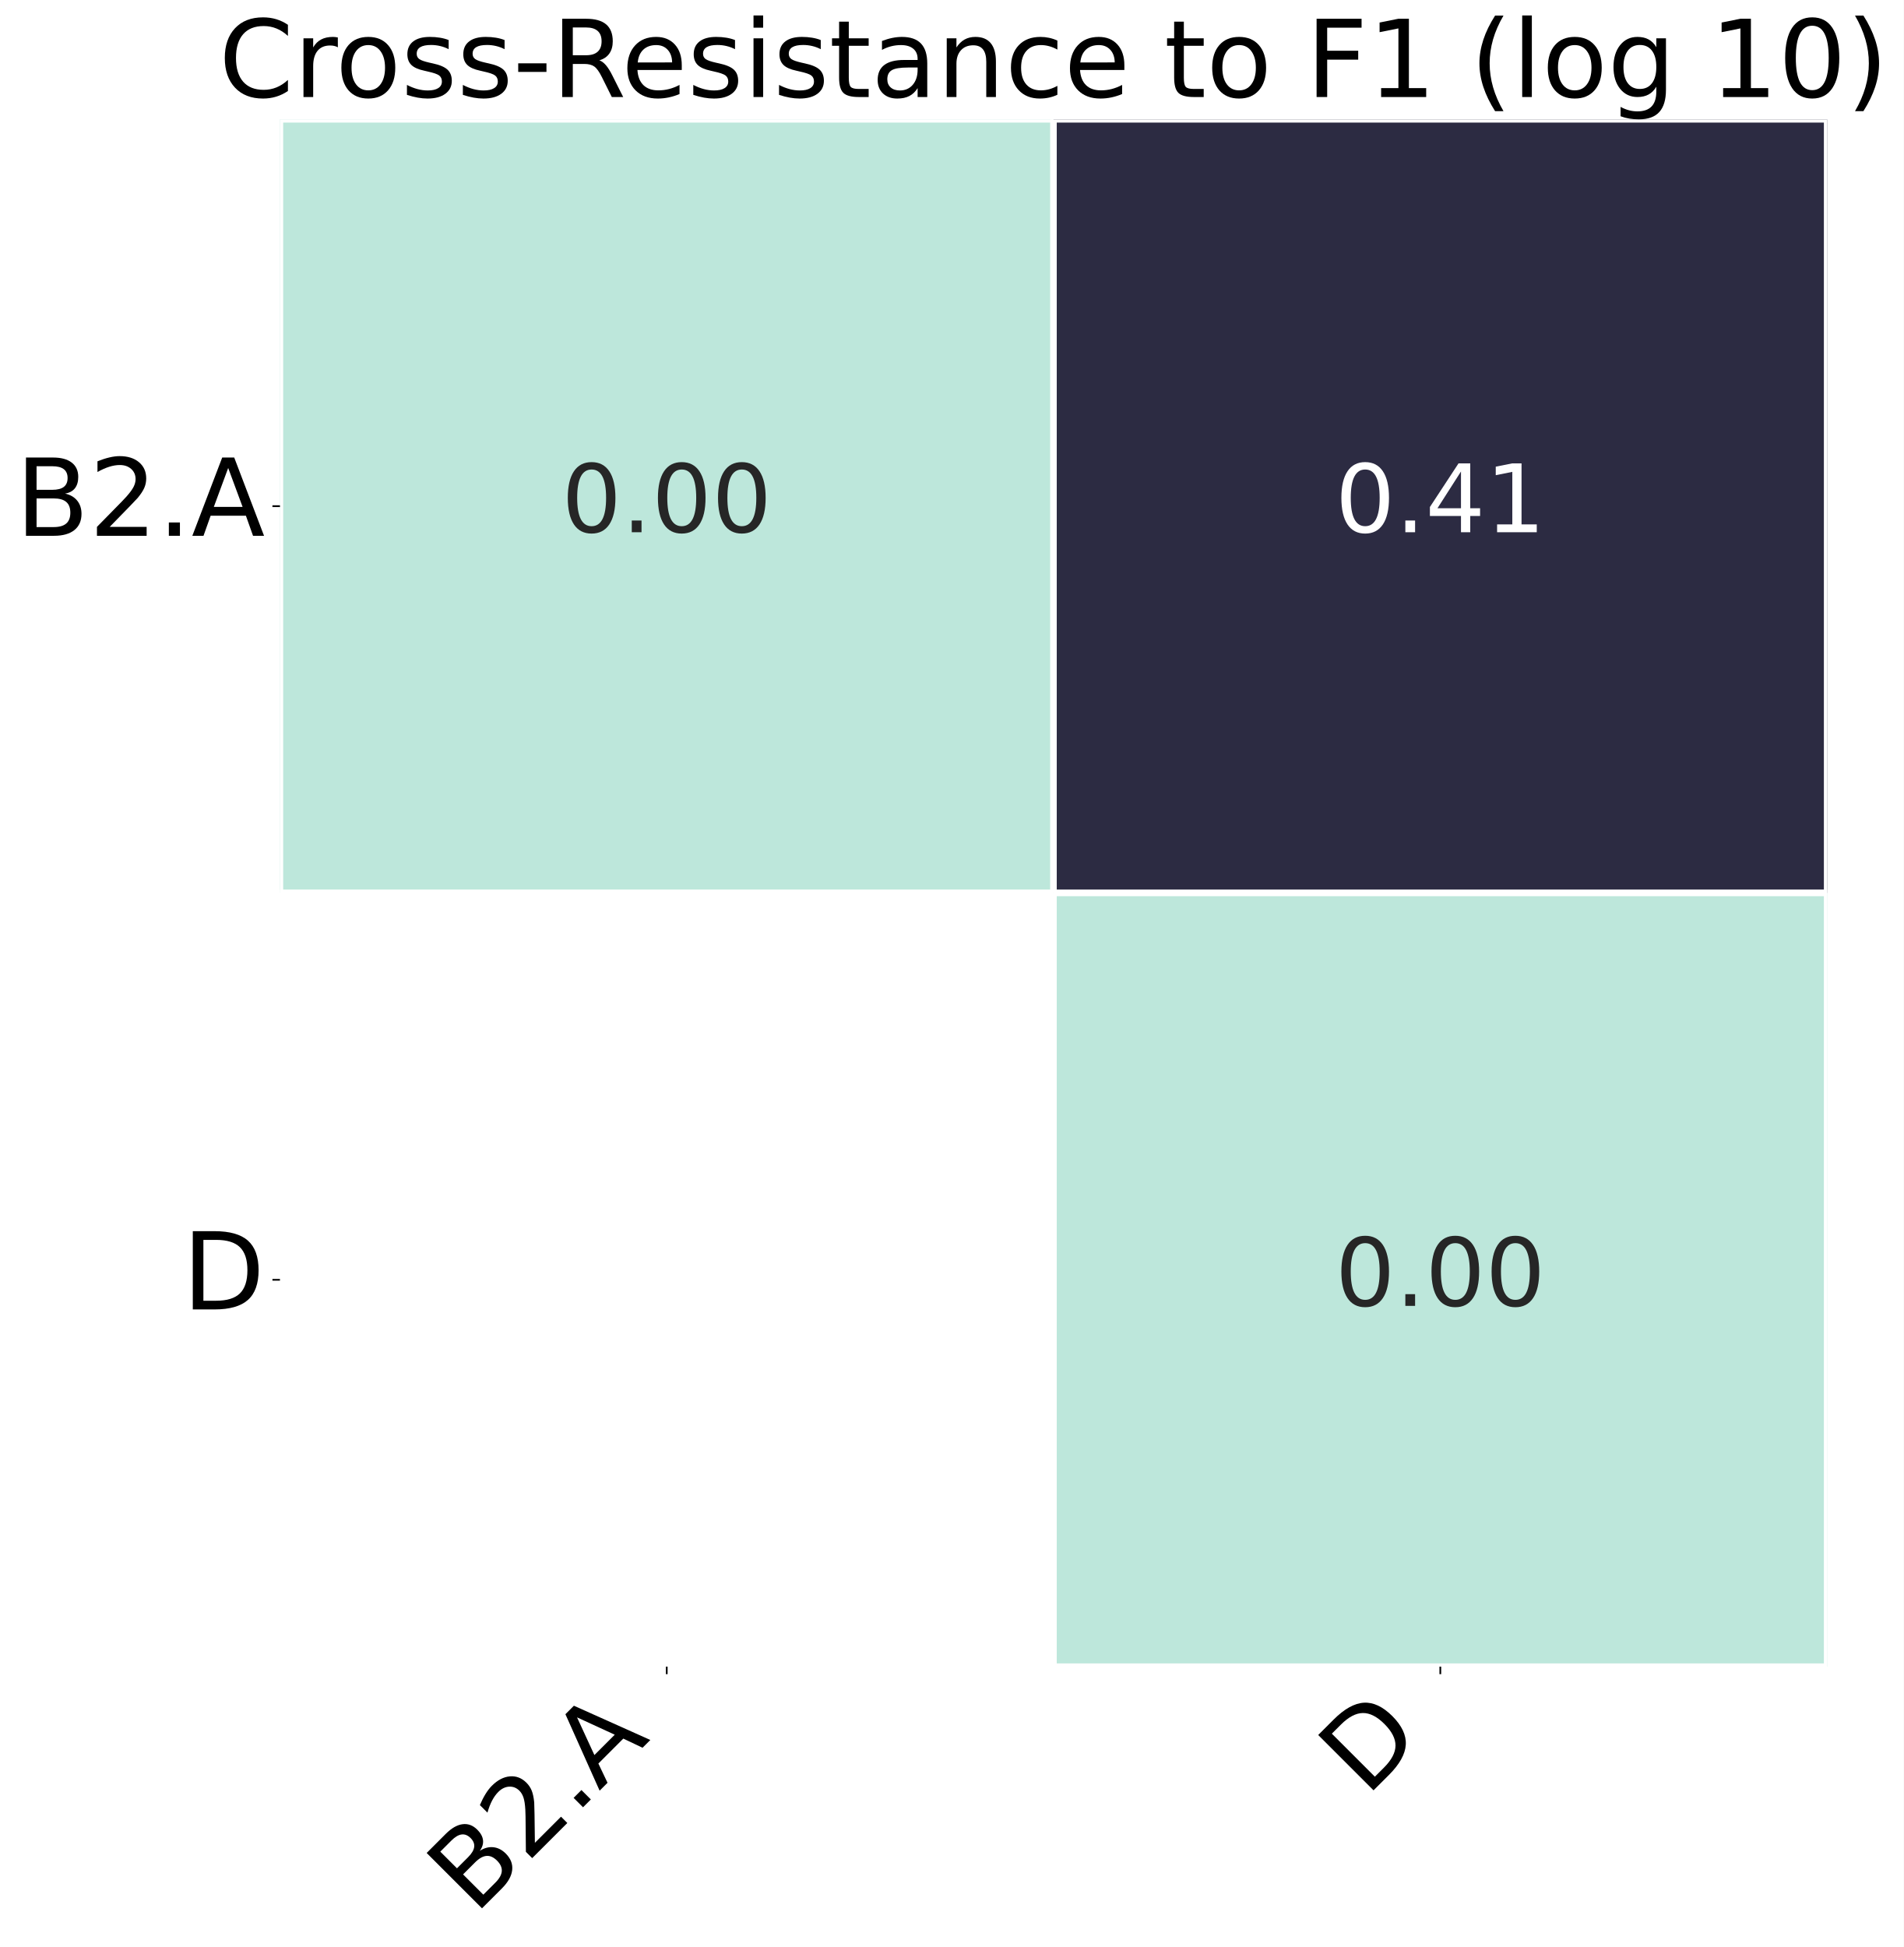
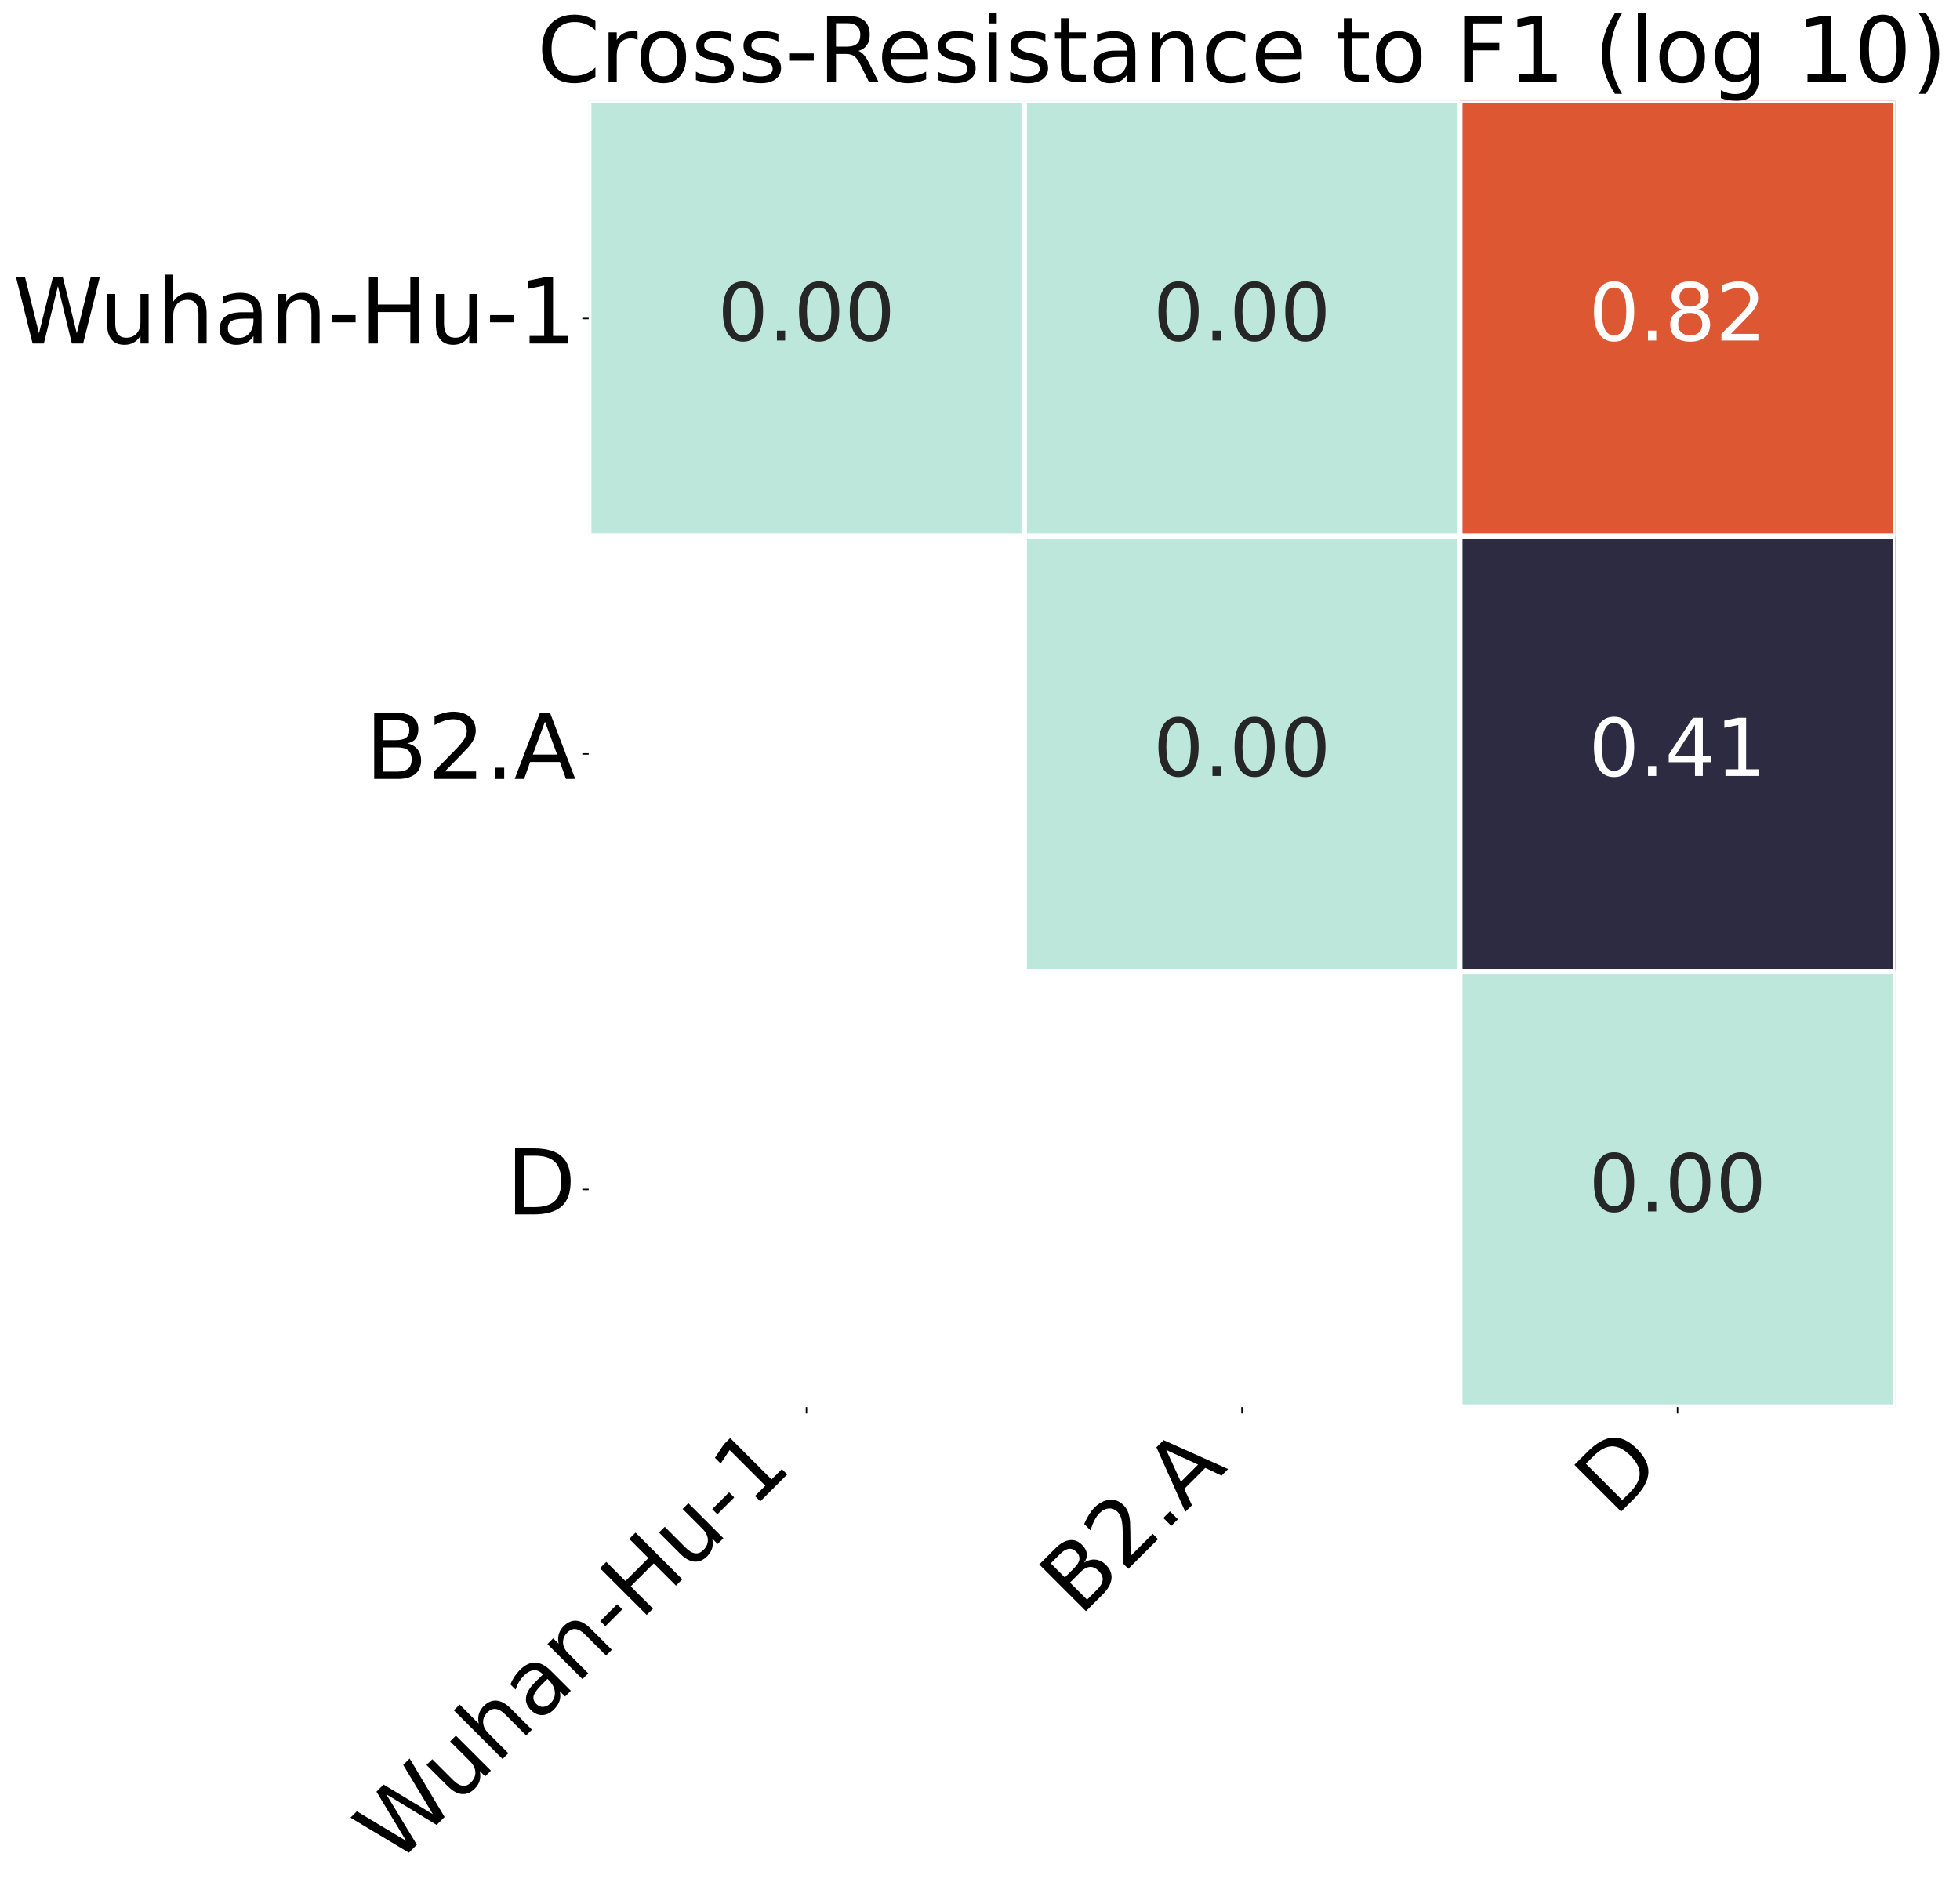
- <svg xmlns="http://www.w3.org/2000/svg" xmlns:xlink="http://www.w3.org/1999/xlink" width="886.819pt" height="906.902pt" viewBox="0 0 886.819 906.902" version="1.1">
+ <svg xmlns="http://www.w3.org/2000/svg" xmlns:xlink="http://www.w3.org/1999/xlink" width="1081.115pt" height="1044.29pt" viewBox="0 0 1081.115 1044.29" version="1.1">
  <defs>
    <style type="text/css">*{stroke-linejoin: round; stroke-linecap: butt}</style>
  </defs>
  <g id="figure_1">
    <g id="patch_1">
-       <path d="M 0 906.902  L 886.819 906.902  L 886.819 0  L 0 0  z " style="fill: #ffffff" />
+       <path d="M 0 1044.29  L 1081.115 1044.29  L 1081.115 0  L 0 0  z " style="fill: #ffffff" />
    </g>
    <g id="axes_1">
      <g id="patch_2">
-         <path d="M 130.411 776.311  L 851.131 776.311  L 851.131 55.591  L 130.411 55.591  z " style="fill: #ffffff" />
+         <path d="M 324.708 776.311  L 1045.428 776.311  L 1045.428 55.591  L 324.708 55.591  z " style="fill: #ffffff" />
      </g>
      <g id="QuadMesh_1">
-         <path d="M 130.411 55.591  L 490.771 55.591  L 490.771 415.951  L 130.411 415.951  L 130.411 55.591  " clip-path="url(#p1d3eb17272)" style="fill: #bde7db; stroke: #ffffff; stroke-width: 3" />
-         <path d="M 490.771 55.591  L 851.131 55.591  L 851.131 415.951  L 490.771 415.951  L 490.771 55.591  " clip-path="url(#p1d3eb17272)" style="fill: #2c2b42; stroke: #ffffff; stroke-width: 3" />
-         <path d="M 130.411 415.951  L 490.771 415.951  L 490.771 776.311  L 130.411 776.311  L 130.411 415.951  " clip-path="url(#p1d3eb17272)" style="fill: none; stroke: #ffffff; stroke-width: 3" />
-         <path d="M 490.771 415.951  L 851.131 415.951  L 851.131 776.311  L 490.771 776.311  L 490.771 415.951  " clip-path="url(#p1d3eb17272)" style="fill: #bde7db; stroke: #ffffff; stroke-width: 3" />
+         <path d="M 324.708 55.591  L 564.948 55.591  L 564.948 295.831  L 324.708 295.831  L 324.708 55.591  " clip-path="url(#p46c8500f07)" style="fill: #bde7db; stroke: #ffffff; stroke-width: 3" />
+         <path d="M 564.948 55.591  L 805.188 55.591  L 805.188 295.831  L 564.948 295.831  L 564.948 55.591  " clip-path="url(#p46c8500f07)" style="fill: #bde7db; stroke: #ffffff; stroke-width: 3" />
+         <path d="M 805.188 55.591  L 1045.428 55.591  L 1045.428 295.831  L 805.188 295.831  L 805.188 55.591  " clip-path="url(#p46c8500f07)" style="fill: #de5733; stroke: #ffffff; stroke-width: 3" />
+         <path d="M 324.708 295.831  L 564.948 295.831  L 564.948 536.071  L 324.708 536.071  L 324.708 295.831  " clip-path="url(#p46c8500f07)" style="fill: none; stroke: #ffffff; stroke-width: 3" />
+         <path d="M 564.948 295.831  L 805.188 295.831  L 805.188 536.071  L 564.948 536.071  L 564.948 295.831  " clip-path="url(#p46c8500f07)" style="fill: #bde7db; stroke: #ffffff; stroke-width: 3" />
+         <path d="M 805.188 295.831  L 1045.428 295.831  L 1045.428 536.071  L 805.188 536.071  L 805.188 295.831  " clip-path="url(#p46c8500f07)" style="fill: #2c2b42; stroke: #ffffff; stroke-width: 3" />
+         <path d="M 324.708 536.071  L 564.948 536.071  L 564.948 776.311  L 324.708 776.311  L 324.708 536.071  " clip-path="url(#p46c8500f07)" style="fill: none; stroke: #ffffff; stroke-width: 3" />
+         <path d="M 564.948 536.071  L 805.188 536.071  L 805.188 776.311  L 564.948 776.311  L 564.948 536.071  " clip-path="url(#p46c8500f07)" style="fill: none; stroke: #ffffff; stroke-width: 3" />
+         <path d="M 805.188 536.071  L 1045.428 536.071  L 1045.428 776.311  L 805.188 776.311  L 805.188 536.071  " clip-path="url(#p46c8500f07)" style="fill: #bde7db; stroke: #ffffff; stroke-width: 3" />
      </g>
      <g id="matplotlib.axis_1">
        <g id="xtick_1">
          <g id="line2d_1">
            <defs>
-               <path id="m71fdd8ab70" d="M 0 0  L 0 3.5  " style="stroke: #000000; stroke-width: 0.8" />
+               <path id="m66bcec0314" d="M 0 0  L 0 3.5  " style="stroke: #000000; stroke-width: 0.8" />
            </defs>
            <g>
-               <use xlink:href="#m71fdd8ab70" x="310.591" y="776.311" style="stroke: #000000; stroke-width: 0.8" />
+               <use xlink:href="#m66bcec0314" x="444.828" y="776.311" style="stroke: #000000; stroke-width: 0.8" />
            </g>
          </g>
          <g id="text_1">
-             <g transform="translate(221.0646 892.3487) rotate(-45) scale(0.5 -0.5)">
+             <g transform="translate(217.9128 1029.737) rotate(-45) scale(0.5 -0.5)">
+               <defs>
+                 <path id="DejaVuSans-57" d="M 213 4666  L 850 4666  L 1831 722  L 2809 4666  L 3519 4666  L 4500 722  L 5478 4666  L 6119 4666  L 4947 0  L 4153 0  L 3169 4050  L 2175 0  L 1381 0  L 213 4666  z " transform="scale(0.015625)" />
+                 <path id="DejaVuSans-75" d="M 544 1381  L 544 3500  L 1119 3500  L 1119 1403  Q 1119 906 1312 657  Q 1506 409 1894 409  Q 2359 409 2629 706  Q 2900 1003 2900 1516  L 2900 3500  L 3475 3500  L 3475 0  L 2900 0  L 2900 538  Q 2691 219 2414 64  Q 2138 -91 1772 -91  Q 1169 -91 856 284  Q 544 659 544 1381  z M 1991 3584  L 1991 3584  z " transform="scale(0.015625)" />
+                 <path id="DejaVuSans-68" d="M 3513 2113  L 3513 0  L 2938 0  L 2938 2094  Q 2938 2591 2744 2837  Q 2550 3084 2163 3084  Q 1697 3084 1428 2787  Q 1159 2491 1159 1978  L 1159 0  L 581 0  L 581 4863  L 1159 4863  L 1159 2956  Q 1366 3272 1645 3428  Q 1925 3584 2291 3584  Q 2894 3584 3203 3211  Q 3513 2838 3513 2113  z " transform="scale(0.015625)" />
+                 <path id="DejaVuSans-61" d="M 2194 1759  Q 1497 1759 1228 1600  Q 959 1441 959 1056  Q 959 750 1161 570  Q 1363 391 1709 391  Q 2188 391 2477 730  Q 2766 1069 2766 1631  L 2766 1759  L 2194 1759  z M 3341 1997  L 3341 0  L 2766 0  L 2766 531  Q 2569 213 2275 61  Q 1981 -91 1556 -91  Q 1019 -91 701 211  Q 384 513 384 1019  Q 384 1609 779 1909  Q 1175 2209 1959 2209  L 2766 2209  L 2766 2266  Q 2766 2663 2505 2880  Q 2244 3097 1772 3097  Q 1472 3097 1187 3025  Q 903 2953 641 2809  L 641 3341  Q 956 3463 1253 3523  Q 1550 3584 1831 3584  Q 2591 3584 2966 3190  Q 3341 2797 3341 1997  z " transform="scale(0.015625)" />
+                 <path id="DejaVuSans-6e" d="M 3513 2113  L 3513 0  L 2938 0  L 2938 2094  Q 2938 2591 2744 2837  Q 2550 3084 2163 3084  Q 1697 3084 1428 2787  Q 1159 2491 1159 1978  L 1159 0  L 581 0  L 581 3500  L 1159 3500  L 1159 2956  Q 1366 3272 1645 3428  Q 1925 3584 2291 3584  Q 2894 3584 3203 3211  Q 3513 2838 3513 2113  z " transform="scale(0.015625)" />
+                 <path id="DejaVuSans-2d" d="M 313 2009  L 1997 2009  L 1997 1497  L 313 1497  L 313 2009  z " transform="scale(0.015625)" />
+                 <path id="DejaVuSans-48" d="M 628 4666  L 1259 4666  L 1259 2753  L 3553 2753  L 3553 4666  L 4184 4666  L 4184 0  L 3553 0  L 3553 2222  L 1259 2222  L 1259 0  L 628 0  L 628 4666  z " transform="scale(0.015625)" />
+                 <path id="DejaVuSans-31" d="M 794 531  L 1825 531  L 1825 4091  L 703 3866  L 703 4441  L 1819 4666  L 2450 4666  L 2450 531  L 3481 531  L 3481 0  L 794 0  L 794 531  z " transform="scale(0.015625)" />
+               </defs>
+               <use xlink:href="#DejaVuSans-57" />
+               <use xlink:href="#DejaVuSans-75" x="95.252" />
+               <use xlink:href="#DejaVuSans-68" x="158.631" />
+               <use xlink:href="#DejaVuSans-61" x="222.01" />
+               <use xlink:href="#DejaVuSans-6e" x="283.289" />
+               <use xlink:href="#DejaVuSans-2d" x="346.668" />
+               <use xlink:href="#DejaVuSans-48" x="382.752" />
+               <use xlink:href="#DejaVuSans-75" x="457.947" />
+               <use xlink:href="#DejaVuSans-2d" x="521.326" />
+               <use xlink:href="#DejaVuSans-31" x="557.41" />
+             </g>
+           </g>
+         </g>
+         <g id="xtick_2">
+           <g id="line2d_2">
+             <g>
+               <use xlink:href="#m66bcec0314" x="685.068" y="776.311" style="stroke: #000000; stroke-width: 0.8" />
+             </g>
+           </g>
+           <g id="text_2">
+             <g transform="translate(595.5415 892.3487) rotate(-45) scale(0.5 -0.5)">
              <defs>
                <path id="DejaVuSans-42" d="M 1259 2228  L 1259 519  L 2272 519  Q 2781 519 3026 730  Q 3272 941 3272 1375  Q 3272 1813 3026 2020  Q 2781 2228 2272 2228  L 1259 2228  z M 1259 4147  L 1259 2741  L 2194 2741  Q 2656 2741 2882 2914  Q 3109 3088 3109 3444  Q 3109 3797 2882 3972  Q 2656 4147 2194 4147  L 1259 4147  z M 628 4666  L 2241 4666  Q 2963 4666 3353 4366  Q 3744 4066 3744 3513  Q 3744 3084 3544 2831  Q 3344 2578 2956 2516  Q 3422 2416 3680 2098  Q 3938 1781 3938 1306  Q 3938 681 3513 340  Q 3088 0 2303 0  L 628 0  L 628 4666  z " transform="scale(0.015625)" />
                <path id="DejaVuSans-32" d="M 1228 531  L 3431 531  L 3431 0  L 469 0  L 469 531  Q 828 903 1448 1529  Q 2069 2156 2228 2338  Q 2531 2678 2651 2914  Q 2772 3150 2772 3378  Q 2772 3750 2511 3984  Q 2250 4219 1831 4219  Q 1534 4219 1204 4116  Q 875 4013 500 3803  L 500 4441  Q 881 4594 1212 4672  Q 1544 4750 1819 4750  Q 2544 4750 2975 4387  Q 3406 4025 3406 3419  Q 3406 3131 3298 2873  Q 3191 2616 2906 2266  Q 2828 2175 2409 1742  Q 1991 1309 1228 531  z " transform="scale(0.015625)" />
                <path id="DejaVuSans-2e" d="M 684 794  L 1344 794  L 1344 0  L 684 0  L 684 794  z " transform="scale(0.015625)" />
                <path id="DejaVuSans-41" d="M 2188 4044  L 1331 1722  L 3047 1722  L 2188 4044  z M 1831 4666  L 2547 4666  L 4325 0  L 3669 0  L 3244 1197  L 1141 1197  L 716 0  L 50 0  L 1831 4666  z " transform="scale(0.015625)" />
              </defs>
              <use xlink:href="#DejaVuSans-42" />
              <use xlink:href="#DejaVuSans-32" x="68.604" />
              <use xlink:href="#DejaVuSans-2e" x="132.227" />
              <use xlink:href="#DejaVuSans-41" x="164.014" />
            </g>
          </g>
        </g>
-         <g id="xtick_2">
-           <g id="line2d_2">
-             <g>
-               <use xlink:href="#m71fdd8ab70" x="670.951" y="776.311" style="stroke: #000000; stroke-width: 0.8" />
-             </g>
-           </g>
-           <g id="text_2">
-             <g transform="translate(636.3745 837.3988) rotate(-45) scale(0.5 -0.5)">
+         <g id="xtick_3">
+           <g id="line2d_3">
+             <g>
+               <use xlink:href="#m66bcec0314" x="925.308" y="776.311" style="stroke: #000000; stroke-width: 0.8" />
+             </g>
+           </g>
+           <g id="text_3">
+             <g transform="translate(890.7314 837.3988) rotate(-45) scale(0.5 -0.5)">
              <defs>
                <path id="DejaVuSans-44" d="M 1259 4147  L 1259 519  L 2022 519  Q 2988 519 3436 956  Q 3884 1394 3884 2338  Q 3884 3275 3436 3711  Q 2988 4147 2022 4147  L 1259 4147  z M 628 4666  L 1925 4666  Q 3281 4666 3915 4102  Q 4550 3538 4550 2338  Q 4550 1131 3912 565  Q 3275 0 1925 0  L 628 0  L 628 4666  z " transform="scale(0.015625)" />
              </defs>
              <use xlink:href="#DejaVuSans-44" />
            </g>
          </g>
        </g>
      </g>
      <g id="matplotlib.axis_2">
        <g id="ytick_1">
-           <g id="line2d_3">
+           <g id="line2d_4">
            <defs>
-               <path id="m56d860d72e" d="M 0 0  L -3.5 0  " style="stroke: #000000; stroke-width: 0.8" />
+               <path id="m93d248799d" d="M 0 0  L -3.5 0  " style="stroke: #000000; stroke-width: 0.8" />
            </defs>
            <g>
-               <use xlink:href="#m56d860d72e" x="130.411" y="235.771" style="stroke: #000000; stroke-width: 0.8" />
-             </g>
-           </g>
-           <g id="text_3">
-             <g transform="translate(7.2 249.5675) scale(0.5 -0.5)">
+               <use xlink:href="#m93d248799d" x="324.708" y="175.711" style="stroke: #000000; stroke-width: 0.8" />
+             </g>
+           </g>
+           <g id="text_4">
+             <g transform="translate(7.2 189.5075) scale(0.5 -0.5)">
+               <use xlink:href="#DejaVuSans-57" />
+               <use xlink:href="#DejaVuSans-75" x="95.252" />
+               <use xlink:href="#DejaVuSans-68" x="158.631" />
+               <use xlink:href="#DejaVuSans-61" x="222.01" />
+               <use xlink:href="#DejaVuSans-6e" x="283.289" />
+               <use xlink:href="#DejaVuSans-2d" x="346.668" />
+               <use xlink:href="#DejaVuSans-48" x="382.752" />
+               <use xlink:href="#DejaVuSans-75" x="457.947" />
+               <use xlink:href="#DejaVuSans-2d" x="521.326" />
+               <use xlink:href="#DejaVuSans-31" x="557.41" />
+             </g>
+           </g>
+         </g>
+         <g id="ytick_2">
+           <g id="line2d_5">
+             <g>
+               <use xlink:href="#m93d248799d" x="324.708" y="415.951" style="stroke: #000000; stroke-width: 0.8" />
+             </g>
+           </g>
+           <g id="text_5">
+             <g transform="translate(201.4969 429.7475) scale(0.5 -0.5)">
              <use xlink:href="#DejaVuSans-42" />
              <use xlink:href="#DejaVuSans-32" x="68.604" />
              <use xlink:href="#DejaVuSans-2e" x="132.227" />
              <use xlink:href="#DejaVuSans-41" x="164.014" />
            </g>
          </g>
        </g>
-         <g id="ytick_2">
-           <g id="line2d_4">
-             <g>
-               <use xlink:href="#m56d860d72e" x="130.411" y="596.131" style="stroke: #000000; stroke-width: 0.8" />
-             </g>
-           </g>
-           <g id="text_4">
-             <g transform="translate(84.91094 609.9275) scale(0.5 -0.5)">
+         <g id="ytick_3">
+           <g id="line2d_6">
+             <g>
+               <use xlink:href="#m93d248799d" x="324.708" y="656.191" style="stroke: #000000; stroke-width: 0.8" />
+             </g>
+           </g>
+           <g id="text_6">
+             <g transform="translate(279.2078 669.9875) scale(0.5 -0.5)">
              <use xlink:href="#DejaVuSans-44" />
            </g>
          </g>
        </g>
      </g>
-       <g id="text_5">
-         <g style="fill: #262626" transform="translate(261.6066 247.9119) scale(0.44 -0.44)">
+       <g id="text_7">
+         <g style="fill: #262626" transform="translate(395.8434 187.8519) scale(0.44 -0.44)">
          <defs>
            <path id="DejaVuSans-30" d="M 2034 4250  Q 1547 4250 1301 3770  Q 1056 3291 1056 2328  Q 1056 1369 1301 889  Q 1547 409 2034 409  Q 2525 409 2770 889  Q 3016 1369 3016 2328  Q 3016 3291 2770 3770  Q 2525 4250 2034 4250  z M 2034 4750  Q 2819 4750 3233 4129  Q 3647 3509 3647 2328  Q 3647 1150 3233 529  Q 2819 -91 2034 -91  Q 1250 -91 836 529  Q 422 1150 422 2328  Q 422 3509 836 4129  Q 1250 4750 2034 4750  z " transform="scale(0.015625)" />
          </defs>
          <use xlink:href="#DejaVuSans-30" />
          <use xlink:href="#DejaVuSans-2e" x="63.623" />
          <use xlink:href="#DejaVuSans-30" x="95.41" />
          <use xlink:href="#DejaVuSans-30" x="159.033" />
        </g>
      </g>
-       <g id="text_6">
-         <g style="fill: #ffffff" transform="translate(621.9666 247.9119) scale(0.44 -0.44)">
+       <g id="text_8">
+         <g style="fill: #262626" transform="translate(636.0834 187.8519) scale(0.44 -0.44)">
+           <use xlink:href="#DejaVuSans-30" />
+           <use xlink:href="#DejaVuSans-2e" x="63.623" />
+           <use xlink:href="#DejaVuSans-30" x="95.41" />
+           <use xlink:href="#DejaVuSans-30" x="159.033" />
+         </g>
+       </g>
+       <g id="text_9">
+         <g style="fill: #ffffff" transform="translate(876.3234 187.8519) scale(0.44 -0.44)">
+           <defs>
+             <path id="DejaVuSans-38" d="M 2034 2216  Q 1584 2216 1326 1975  Q 1069 1734 1069 1313  Q 1069 891 1326 650  Q 1584 409 2034 409  Q 2484 409 2743 651  Q 3003 894 3003 1313  Q 3003 1734 2745 1975  Q 2488 2216 2034 2216  z M 1403 2484  Q 997 2584 770 2862  Q 544 3141 544 3541  Q 544 4100 942 4425  Q 1341 4750 2034 4750  Q 2731 4750 3128 4425  Q 3525 4100 3525 3541  Q 3525 3141 3298 2862  Q 3072 2584 2669 2484  Q 3125 2378 3379 2068  Q 3634 1759 3634 1313  Q 3634 634 3220 271  Q 2806 -91 2034 -91  Q 1263 -91 848 271  Q 434 634 434 1313  Q 434 1759 690 2068  Q 947 2378 1403 2484  z M 1172 3481  Q 1172 3119 1398 2916  Q 1625 2713 2034 2713  Q 2441 2713 2670 2916  Q 2900 3119 2900 3481  Q 2900 3844 2670 4047  Q 2441 4250 2034 4250  Q 1625 4250 1398 4047  Q 1172 3844 1172 3481  z " transform="scale(0.015625)" />
+           </defs>
+           <use xlink:href="#DejaVuSans-30" />
+           <use xlink:href="#DejaVuSans-2e" x="63.623" />
+           <use xlink:href="#DejaVuSans-38" x="95.41" />
+           <use xlink:href="#DejaVuSans-32" x="159.033" />
+         </g>
+       </g>
+       <g id="text_10">
+         <g style="fill: #262626" transform="translate(636.0834 428.0919) scale(0.44 -0.44)">
+           <use xlink:href="#DejaVuSans-30" />
+           <use xlink:href="#DejaVuSans-2e" x="63.623" />
+           <use xlink:href="#DejaVuSans-30" x="95.41" />
+           <use xlink:href="#DejaVuSans-30" x="159.033" />
+         </g>
+       </g>
+       <g id="text_11">
+         <g style="fill: #ffffff" transform="translate(876.3234 428.0919) scale(0.44 -0.44)">
          <defs>
            <path id="DejaVuSans-34" d="M 2419 4116  L 825 1625  L 2419 1625  L 2419 4116  z M 2253 4666  L 3047 4666  L 3047 1625  L 3713 1625  L 3713 1100  L 3047 1100  L 3047 0  L 2419 0  L 2419 1100  L 313 1100  L 313 1709  L 2253 4666  z " transform="scale(0.015625)" />
-             <path id="DejaVuSans-31" d="M 794 531  L 1825 531  L 1825 4091  L 703 3866  L 703 4441  L 1819 4666  L 2450 4666  L 2450 531  L 3481 531  L 3481 0  L 794 0  L 794 531  z " transform="scale(0.015625)" />
          </defs>
          <use xlink:href="#DejaVuSans-30" />
          <use xlink:href="#DejaVuSans-2e" x="63.623" />
          <use xlink:href="#DejaVuSans-34" x="95.41" />
          <use xlink:href="#DejaVuSans-31" x="159.033" />
        </g>
      </g>
-       <g id="text_7">
-         <g style="fill: #262626" transform="translate(621.9666 608.2719) scale(0.44 -0.44)">
-           <use xlink:href="#DejaVuSans-30" />
-           <use xlink:href="#DejaVuSans-2e" x="63.623" />
-           <use xlink:href="#DejaVuSans-30" x="95.41" />
-           <use xlink:href="#DejaVuSans-30" x="159.033" />
-         </g>
-       </g>
-       <g id="text_8">
-         <g transform="translate(101.9233 45.19219) scale(0.5 -0.5)">
+       <g id="text_12">
+         <g style="fill: #262626" transform="translate(876.3234 668.3319) scale(0.44 -0.44)">
+           <use xlink:href="#DejaVuSans-30" />
+           <use xlink:href="#DejaVuSans-2e" x="63.623" />
+           <use xlink:href="#DejaVuSans-30" x="95.41" />
+           <use xlink:href="#DejaVuSans-30" x="159.033" />
+         </g>
+       </g>
+       <g id="text_13">
+         <g transform="translate(296.2202 45.19219) scale(0.5 -0.5)">
          <defs>
            <path id="DejaVuSans-43" d="M 4122 4306  L 4122 3641  Q 3803 3938 3442 4084  Q 3081 4231 2675 4231  Q 1875 4231 1450 3742  Q 1025 3253 1025 2328  Q 1025 1406 1450 917  Q 1875 428 2675 428  Q 3081 428 3442 575  Q 3803 722 4122 1019  L 4122 359  Q 3791 134 3420 21  Q 3050 -91 2638 -91  Q 1578 -91 968 557  Q 359 1206 359 2328  Q 359 3453 968 4101  Q 1578 4750 2638 4750  Q 3056 4750 3426 4639  Q 3797 4528 4122 4306  z " transform="scale(0.015625)" />
            <path id="DejaVuSans-72" d="M 2631 2963  Q 2534 3019 2420 3045  Q 2306 3072 2169 3072  Q 1681 3072 1420 2755  Q 1159 2438 1159 1844  L 1159 0  L 581 0  L 581 3500  L 1159 3500  L 1159 2956  Q 1341 3275 1631 3429  Q 1922 3584 2338 3584  Q 2397 3584 2469 3576  Q 2541 3569 2628 3553  L 2631 2963  z " transform="scale(0.015625)" />
            <path id="DejaVuSans-6f" d="M 1959 3097  Q 1497 3097 1228 2736  Q 959 2375 959 1747  Q 959 1119 1226 758  Q 1494 397 1959 397  Q 2419 397 2687 759  Q 2956 1122 2956 1747  Q 2956 2369 2687 2733  Q 2419 3097 1959 3097  z M 1959 3584  Q 2709 3584 3137 3096  Q 3566 2609 3566 1747  Q 3566 888 3137 398  Q 2709 -91 1959 -91  Q 1206 -91 779 398  Q 353 888 353 1747  Q 353 2609 779 3096  Q 1206 3584 1959 3584  z " transform="scale(0.015625)" />
            <path id="DejaVuSans-73" d="M 2834 3397  L 2834 2853  Q 2591 2978 2328 3040  Q 2066 3103 1784 3103  Q 1356 3103 1142 2972  Q 928 2841 928 2578  Q 928 2378 1081 2264  Q 1234 2150 1697 2047  L 1894 2003  Q 2506 1872 2764 1633  Q 3022 1394 3022 966  Q 3022 478 2636 193  Q 2250 -91 1575 -91  Q 1294 -91 989 -36  Q 684 19 347 128  L 347 722  Q 666 556 975 473  Q 1284 391 1588 391  Q 1994 391 2212 530  Q 2431 669 2431 922  Q 2431 1156 2273 1281  Q 2116 1406 1581 1522  L 1381 1569  Q 847 1681 609 1914  Q 372 2147 372 2553  Q 372 3047 722 3315  Q 1072 3584 1716 3584  Q 2034 3584 2315 3537  Q 2597 3491 2834 3397  z " transform="scale(0.015625)" />
-             <path id="DejaVuSans-2d" d="M 313 2009  L 1997 2009  L 1997 1497  L 313 1497  L 313 2009  z " transform="scale(0.015625)" />
            <path id="DejaVuSans-52" d="M 2841 2188  Q 3044 2119 3236 1894  Q 3428 1669 3622 1275  L 4263 0  L 3584 0  L 2988 1197  Q 2756 1666 2539 1819  Q 2322 1972 1947 1972  L 1259 1972  L 1259 0  L 628 0  L 628 4666  L 2053 4666  Q 2853 4666 3247 4331  Q 3641 3997 3641 3322  Q 3641 2881 3436 2590  Q 3231 2300 2841 2188  z M 1259 4147  L 1259 2491  L 2053 2491  Q 2509 2491 2742 2702  Q 2975 2913 2975 3322  Q 2975 3731 2742 3939  Q 2509 4147 2053 4147  L 1259 4147  z " transform="scale(0.015625)" />
            <path id="DejaVuSans-65" d="M 3597 1894  L 3597 1613  L 953 1613  Q 991 1019 1311 708  Q 1631 397 2203 397  Q 2534 397 2845 478  Q 3156 559 3463 722  L 3463 178  Q 3153 47 2828 -22  Q 2503 -91 2169 -91  Q 1331 -91 842 396  Q 353 884 353 1716  Q 353 2575 817 3079  Q 1281 3584 2069 3584  Q 2775 3584 3186 3129  Q 3597 2675 3597 1894  z M 3022 2063  Q 3016 2534 2758 2815  Q 2500 3097 2075 3097  Q 1594 3097 1305 2825  Q 1016 2553 972 2059  L 3022 2063  z " transform="scale(0.015625)" />
            <path id="DejaVuSans-69" d="M 603 3500  L 1178 3500  L 1178 0  L 603 0  L 603 3500  z M 603 4863  L 1178 4863  L 1178 4134  L 603 4134  L 603 4863  z " transform="scale(0.015625)" />
            <path id="DejaVuSans-74" d="M 1172 4494  L 1172 3500  L 2356 3500  L 2356 3053  L 1172 3053  L 1172 1153  Q 1172 725 1289 603  Q 1406 481 1766 481  L 2356 481  L 2356 0  L 1766 0  Q 1100 0 847 248  Q 594 497 594 1153  L 594 3053  L 172 3053  L 172 3500  L 594 3500  L 594 4494  L 1172 4494  z " transform="scale(0.015625)" />
-             <path id="DejaVuSans-61" d="M 2194 1759  Q 1497 1759 1228 1600  Q 959 1441 959 1056  Q 959 750 1161 570  Q 1363 391 1709 391  Q 2188 391 2477 730  Q 2766 1069 2766 1631  L 2766 1759  L 2194 1759  z M 3341 1997  L 3341 0  L 2766 0  L 2766 531  Q 2569 213 2275 61  Q 1981 -91 1556 -91  Q 1019 -91 701 211  Q 384 513 384 1019  Q 384 1609 779 1909  Q 1175 2209 1959 2209  L 2766 2209  L 2766 2266  Q 2766 2663 2505 2880  Q 2244 3097 1772 3097  Q 1472 3097 1187 3025  Q 903 2953 641 2809  L 641 3341  Q 956 3463 1253 3523  Q 1550 3584 1831 3584  Q 2591 3584 2966 3190  Q 3341 2797 3341 1997  z " transform="scale(0.015625)" />
-             <path id="DejaVuSans-6e" d="M 3513 2113  L 3513 0  L 2938 0  L 2938 2094  Q 2938 2591 2744 2837  Q 2550 3084 2163 3084  Q 1697 3084 1428 2787  Q 1159 2491 1159 1978  L 1159 0  L 581 0  L 581 3500  L 1159 3500  L 1159 2956  Q 1366 3272 1645 3428  Q 1925 3584 2291 3584  Q 2894 3584 3203 3211  Q 3513 2838 3513 2113  z " transform="scale(0.015625)" />
            <path id="DejaVuSans-63" d="M 3122 3366  L 3122 2828  Q 2878 2963 2633 3030  Q 2388 3097 2138 3097  Q 1578 3097 1268 2742  Q 959 2388 959 1747  Q 959 1106 1268 751  Q 1578 397 2138 397  Q 2388 397 2633 464  Q 2878 531 3122 666  L 3122 134  Q 2881 22 2623 -34  Q 2366 -91 2075 -91  Q 1284 -91 818 406  Q 353 903 353 1747  Q 353 2603 823 3093  Q 1294 3584 2113 3584  Q 2378 3584 2631 3529  Q 2884 3475 3122 3366  z " transform="scale(0.015625)" />
            <path id="DejaVuSans-20" transform="scale(0.015625)" />
            <path id="DejaVuSans-46" d="M 628 4666  L 3309 4666  L 3309 4134  L 1259 4134  L 1259 2759  L 3109 2759  L 3109 2228  L 1259 2228  L 1259 0  L 628 0  L 628 4666  z " transform="scale(0.015625)" />
            <path id="DejaVuSans-28" d="M 1984 4856  Q 1566 4138 1362 3434  Q 1159 2731 1159 2009  Q 1159 1288 1364 580  Q 1569 -128 1984 -844  L 1484 -844  Q 1016 -109 783 600  Q 550 1309 550 2009  Q 550 2706 781 3412  Q 1013 4119 1484 4856  L 1984 4856  z " transform="scale(0.015625)" />
            <path id="DejaVuSans-6c" d="M 603 4863  L 1178 4863  L 1178 0  L 603 0  L 603 4863  z " transform="scale(0.015625)" />
            <path id="DejaVuSans-67" d="M 2906 1791  Q 2906 2416 2648 2759  Q 2391 3103 1925 3103  Q 1463 3103 1205 2759  Q 947 2416 947 1791  Q 947 1169 1205 825  Q 1463 481 1925 481  Q 2391 481 2648 825  Q 2906 1169 2906 1791  z M 3481 434  Q 3481 -459 3084 -895  Q 2688 -1331 1869 -1331  Q 1566 -1331 1297 -1286  Q 1028 -1241 775 -1147  L 775 -588  Q 1028 -725 1275 -790  Q 1522 -856 1778 -856  Q 2344 -856 2625 -561  Q 2906 -266 2906 331  L 2906 616  Q 2728 306 2450 153  Q 2172 0 1784 0  Q 1141 0 747 490  Q 353 981 353 1791  Q 353 2603 747 3093  Q 1141 3584 1784 3584  Q 2172 3584 2450 3431  Q 2728 3278 2906 2969  L 2906 3500  L 3481 3500  L 3481 434  z " transform="scale(0.015625)" />
            <path id="DejaVuSans-29" d="M 513 4856  L 1013 4856  Q 1481 4119 1714 3412  Q 1947 2706 1947 2009  Q 1947 1309 1714 600  Q 1481 -109 1013 -844  L 513 -844  Q 928 -128 1133 580  Q 1338 1288 1338 2009  Q 1338 2731 1133 3434  Q 928 4138 513 4856  z " transform="scale(0.015625)" />
          </defs>
          <use xlink:href="#DejaVuSans-43" />
          <use xlink:href="#DejaVuSans-72" x="69.824" />
          <use xlink:href="#DejaVuSans-6f" x="108.688" />
          <use xlink:href="#DejaVuSans-73" x="169.869" />
          <use xlink:href="#DejaVuSans-73" x="221.969" />
          <use xlink:href="#DejaVuSans-2d" x="274.068" />
          <use xlink:href="#DejaVuSans-52" x="310.152" />
          <use xlink:href="#DejaVuSans-65" x="375.135" />
          <use xlink:href="#DejaVuSans-73" x="436.658" />
          <use xlink:href="#DejaVuSans-69" x="488.758" />
          <use xlink:href="#DejaVuSans-73" x="516.541" />
          <use xlink:href="#DejaVuSans-74" x="568.641" />
          <use xlink:href="#DejaVuSans-61" x="607.85" />
          <use xlink:href="#DejaVuSans-6e" x="669.129" />
          <use xlink:href="#DejaVuSans-63" x="732.508" />
          <use xlink:href="#DejaVuSans-65" x="787.488" />
          <use xlink:href="#DejaVuSans-20" x="849.012" />
          <use xlink:href="#DejaVuSans-74" x="880.799" />
          <use xlink:href="#DejaVuSans-6f" x="920.008" />
          <use xlink:href="#DejaVuSans-20" x="981.189" />
          <use xlink:href="#DejaVuSans-46" x="1012.977" />
          <use xlink:href="#DejaVuSans-31" x="1070.496" />
          <use xlink:href="#DejaVuSans-20" x="1134.119" />
          <use xlink:href="#DejaVuSans-28" x="1165.906" />
          <use xlink:href="#DejaVuSans-6c" x="1204.92" />
          <use xlink:href="#DejaVuSans-6f" x="1232.703" />
          <use xlink:href="#DejaVuSans-67" x="1293.885" />
          <use xlink:href="#DejaVuSans-20" x="1357.361" />
          <use xlink:href="#DejaVuSans-31" x="1389.148" />
          <use xlink:href="#DejaVuSans-30" x="1452.771" />
          <use xlink:href="#DejaVuSans-29" x="1516.395" />
        </g>
      </g>
    </g>
  </g>
  <defs>
-     <clipPath id="p1d3eb17272">
-       <rect x="130.411" y="55.591" width="720.72" height="720.72" />
+     <clipPath id="p46c8500f07">
+       <rect x="324.708" y="55.591" width="720.72" height="720.72" />
    </clipPath>
  </defs>
</svg>
